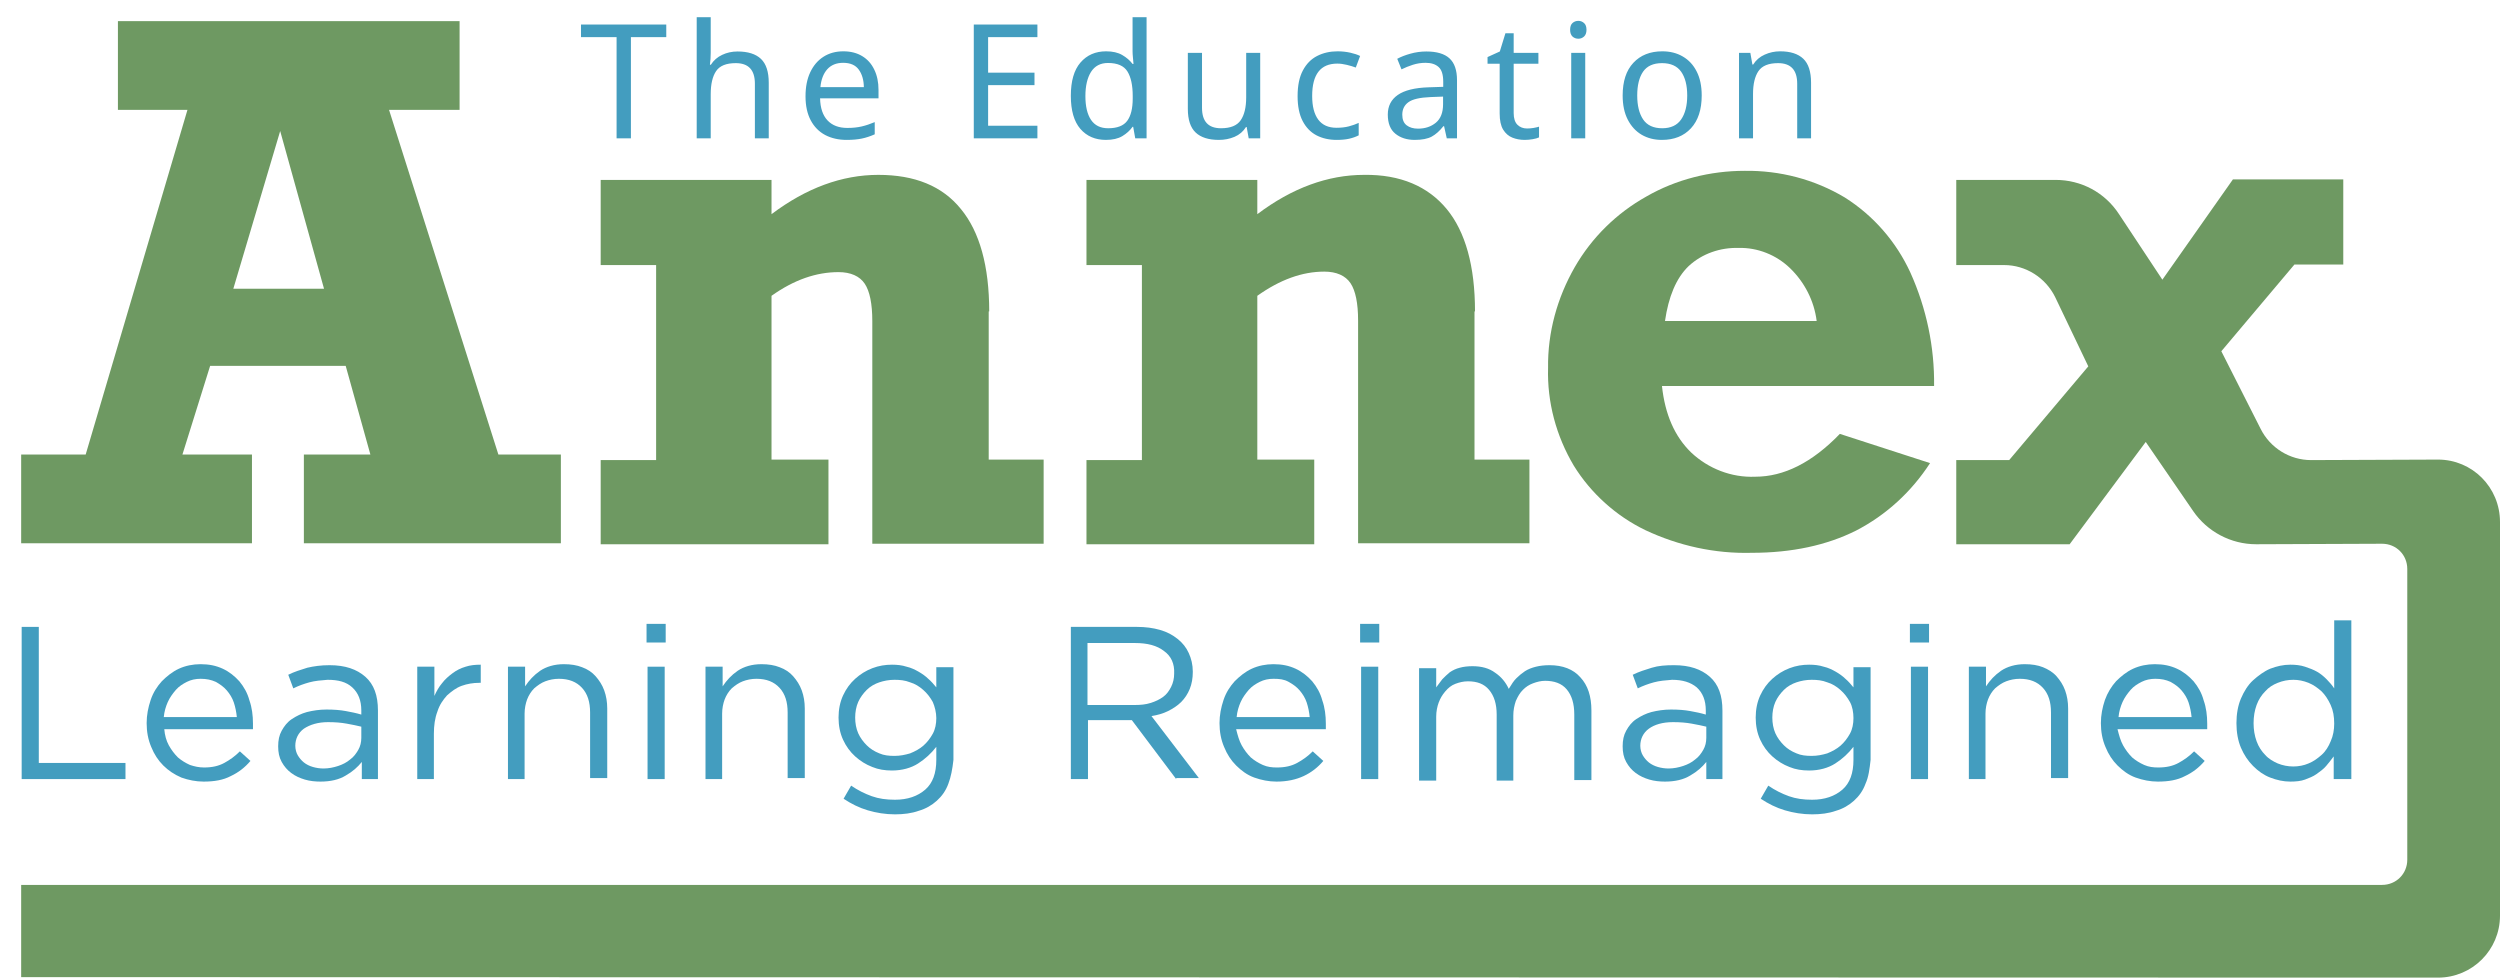
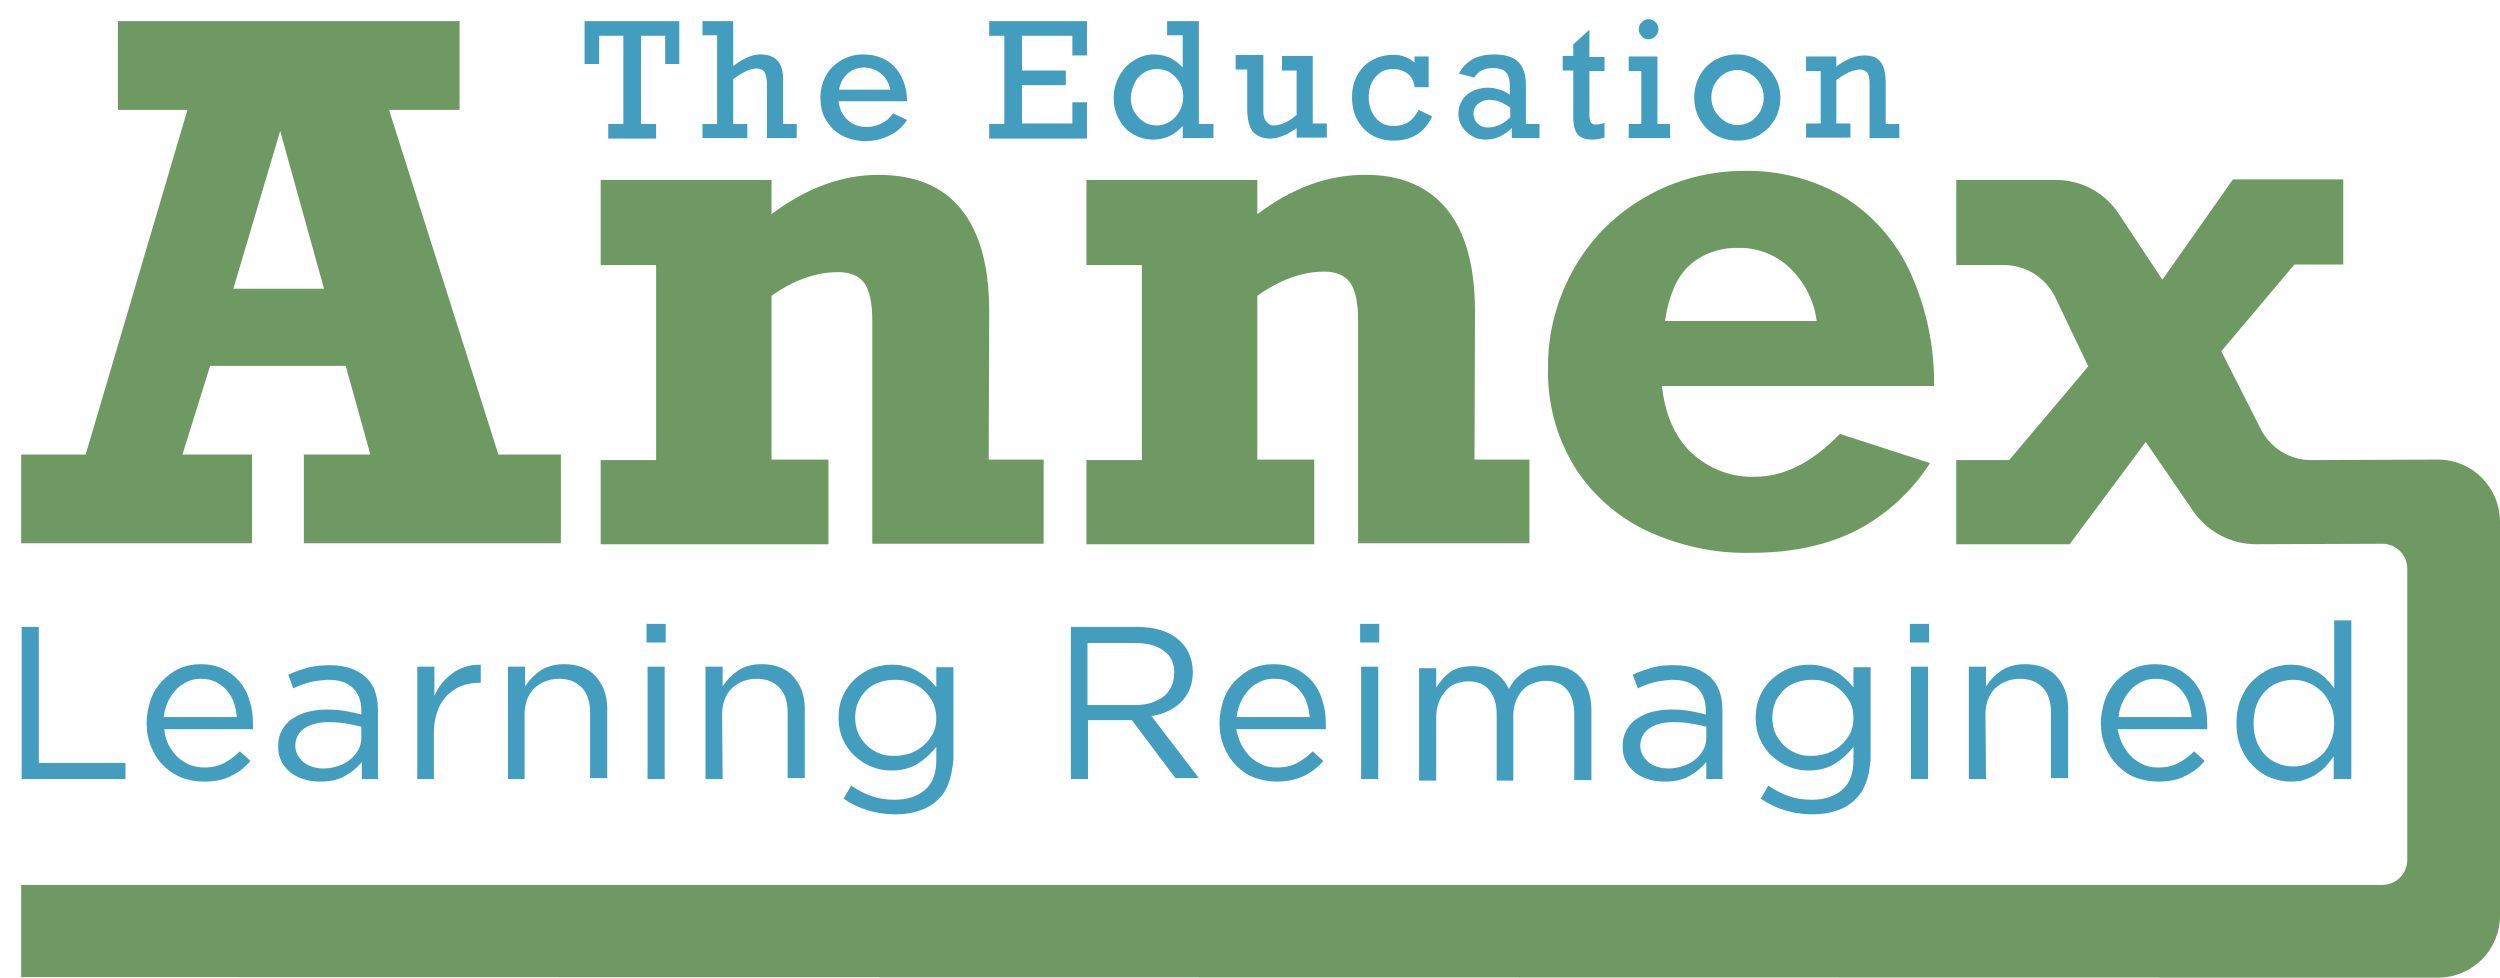
<svg xmlns="http://www.w3.org/2000/svg" version="1.1" id="Layer_1" x="0px" y="0px" viewBox="0 0 496.1 193.9" style="enable-background:new 0 0 496.1 193.9;" xml:space="preserve">
  <style type="text/css">
	.st0{fill:#6E9962;}
- 	.st1{fill:#439DBF;}
- 	.st2{font-family:'Rockwell-Regular';}
- 	.st3{font-size:31.63px;}
- 	.st4{letter-spacing:3;}
- 	.st5{enable-background:new    ;}
+ 	.st1{enable-background:new    ;}
+ 	.st2{fill:#439DBF;}
</style>
  <g id="Layer_2_1_">
    <g id="Layer_1-2">
-       <path class="st0" d="M77.2,21.8h14V4.2H23.4v17.6h13.8L17,90.2H4.2v17.6H50V90.2H36.2l5.5-17.6h26.9l4.9,17.6H60.3v17.6h51V90.2    H98.9L77.2,21.8z M46.3,57.3L55.6,26l8.7,31.3L46.3,57.3z" />
-       <path class="st0" d="M196.3,61.8c0-9-1.9-15.8-5.6-20.3c-3.7-4.6-9.2-6.8-16.4-6.8c-7.2,0-14.3,2.6-21.2,7.8v-6.8h-33.9v16.9h11    v38.7h-11v16.7h45.2V91.2h-11.3V58.7c4.5-3.2,8.9-4.7,13.3-4.7c2.4,0,4.2,0.8,5.2,2.3s1.5,4,1.5,7.4v44.2h34V91.2h-10.9V61.8z" />
-       <path class="st0" d="M292.7,61.8c0-9-1.9-15.8-5.6-20.3s-9.2-6.9-16.4-6.8c-7.2,0-14.3,2.6-21.2,7.8v-6.8h-33.9v16.9h11v38.7h-11    v16.7h45.2V91.2h-11.3V58.7c4.5-3.2,8.9-4.8,13.3-4.8c2.4,0,4.2,0.8,5.2,2.3s1.5,4,1.5,7.4v44.2h34V91.2h-10.9V61.8z" />
+       <path class="st0" d="M77.2,21.8h14V4.2H23.4v17.6h13.8L17,90.2H4.2v17.6H50V90.2H36.2l5.5-17.6h26.9l4.9,17.6H60.3v17.6h51V90.2    H98.9L77.2,21.8z M46.3,57.3L55.6,26l8.7,31.3H46.3z" />
+       <path class="st0" d="M196.3,61.8c0-9-1.9-15.8-5.6-20.3c-3.7-4.6-9.2-6.8-16.4-6.8s-14.3,2.6-21.2,7.8v-6.8h-33.9v16.9h11v38.7    h-11V108h45.2V91.2h-11.3V58.7c4.5-3.2,8.9-4.7,13.3-4.7c2.4,0,4.2,0.8,5.2,2.3s1.5,4,1.5,7.4v44.2h34V91.2h-10.9L196.3,61.8    L196.3,61.8z" />
+       <path class="st0" d="M292.7,61.8c0-9-1.9-15.8-5.6-20.3s-9.2-6.9-16.4-6.8c-7.2,0-14.3,2.6-21.2,7.8v-6.8h-33.9v16.9h11v38.7h-11    V108h45.2V91.2h-11.3V58.7c4.5-3.2,8.9-4.8,13.3-4.8c2.4,0,4.2,0.8,5.2,2.3s1.5,4,1.5,7.4v44.2h34V91.2h-10.9L292.7,61.8    L292.7,61.8z" />
      <path class="st0" d="M348.3,94.6c-4.7,0.2-9.3-1.6-12.7-4.8c-3.3-3.2-5.2-7.6-5.8-13.2h54c0.1-7.7-1.5-15.4-4.7-22.5    c-2.8-6.1-7.3-11.3-13-14.9c-6-3.6-12.9-5.4-19.9-5.3c-6.8,0-13.6,1.7-19.5,5.1c-5.9,3.3-10.8,8.1-14.2,14c-3.5,6.1-5.4,13-5.3,20    c-0.2,6.8,1.6,13.5,5.1,19.4c3.4,5.5,8.4,10,14.2,12.8c6.6,3.1,13.8,4.7,21.1,4.5c8,0,14.9-1.5,20.7-4.4c6-3.1,11-7.7,14.7-13.4    l-17.9-5.8C359.6,91.8,354,94.6,348.3,94.6z M335.1,52.8c2.7-2.5,6.3-3.7,9.9-3.6c3.8-0.1,7.5,1.4,10.2,4    c2.9,2.8,4.8,6.5,5.3,10.5h-30.1C331.1,58.9,332.6,55.2,335.1,52.8z" />
-       <text transform="matrix(1 0 0 1 114.98 27.45)" class="st1 st2 st3 st4">The Education</text>
-       <g class="st5">
-         <path class="st1" d="M4.3,124.4h3.4v27h17.2v3.2H4.3V124.4z" />
+       <g class="st1">
+         <path class="st2" d="M132,12.7V7.1h-4.8v17.5h3v2.9h-9.5v-2.9h3V7.1h-4.8v5.6H116V4.2h18.8v8.5H132z" />
+         <path class="st2" d="M150.9,10.8c3,0,4.5,1.6,4.5,4.9v8.9h2.7v2.8h-5.9V16.8c0-1.2-0.2-2-0.5-2.5s-0.9-0.7-1.6-0.7     c-1.2,0-2.7,0.7-4.6,2.1v8.9h2.8v2.8h-8.9v-2.8h2.9V7h-2.9V4.2h6.1v8.9C147.5,11.6,149.2,10.8,150.9,10.8z" />
+         <path class="st2" d="M180,20.1h-13.6c0.2,1.6,0.8,2.8,1.8,3.7c1,0.9,2.2,1.4,3.7,1.4c1.1,0,2.1-0.2,3-0.7c0.9-0.4,1.7-1.1,2.3-2     l2.8,1.3c-0.9,1.4-2,2.4-3.5,3.1c-1.4,0.7-3,1.1-4.7,1.1c-1.8,0-3.3-0.4-4.7-1.1c-1.4-0.7-2.4-1.8-3.2-3.1s-1.1-2.8-1.1-4.4     c0-1.6,0.4-3.1,1.1-4.4s1.8-2.3,3.1-3.1c1.3-0.7,2.7-1.1,4.3-1.1c1.7,0,3.2,0.4,4.5,1.1c1.3,0.8,2.3,1.8,3,3.2     C179.6,16.6,180,18.2,180,20.1z M171.4,13.4c-1.2,0-2.3,0.4-3.2,1.2c-0.9,0.8-1.5,1.9-1.7,3.2h10.2c-0.3-1.3-0.9-2.4-1.9-3.2     C173.8,13.8,172.7,13.4,171.4,13.4z" />
+         <path class="st2" d="M212.8,11V7.1h-10V14h8.7v2.9h-8.7v7.6h10v-4.2h2.9v7.2h-19.4v-2.9h3V7.1h-3V4.2h19.4V11H212.8z" />
+         <path class="st2" d="M240.8,24.6v2.8h-6.1v-2.4c-1.6,1.8-3.6,2.7-5.8,2.7c-1.6,0-2.9-0.4-4.1-1.1c-1.2-0.7-2.1-1.7-2.8-3     s-1-2.7-1-4.2c0-1.6,0.4-3,1.1-4.3c0.7-1.3,1.7-2.4,2.9-3.1c1.2-0.8,2.6-1.2,4-1.2c1.1,0,2,0.2,3,0.6c0.9,0.4,1.9,1.1,2.7,2V7     h-3.1V4.2h6.3v20.4H240.8z M229.5,24.9c1,0,1.9-0.3,2.7-0.8c0.8-0.5,1.4-1.2,1.9-2.1c0.5-0.9,0.7-1.8,0.7-2.8     c0-1-0.2-1.9-0.7-2.8c-0.5-0.8-1.1-1.5-1.9-2c-0.8-0.5-1.7-0.7-2.7-0.7c-1,0-1.9,0.3-2.6,0.8c-0.8,0.5-1.4,1.2-1.8,2.1     c-0.4,0.9-0.7,1.8-0.7,2.8c0,1.1,0.2,2,0.7,2.8c0.5,0.8,1.1,1.5,1.9,2C227.6,24.6,228.5,24.9,229.5,24.9z" />
+         <path class="st2" d="M252.7,24.9c1.4,0,3-0.7,4.6-2.1v-8.8h-2.9v-2.9h6.1v13.4h2.8v2.8h-6v-1.9c-1.9,1.4-3.7,2.1-5.3,2.1     c-1.5,0-2.6-0.5-3.4-1.4c-0.7-0.9-1.1-2.4-1.1-4.5v-7.8h-2.3v-2.9h5.5v11.3c0,0.8,0.2,1.4,0.5,1.8S252,24.9,252.7,24.9z" />
+         <path class="st2" d="M280.7,12.4v-1.2h2.8v6.1h-2.8c-0.1-1.2-0.6-2.1-1.4-2.7c-0.8-0.6-1.8-0.9-2.9-0.9c-0.9,0-1.8,0.2-2.5,0.7     s-1.3,1.2-1.7,2c-0.4,0.8-0.6,1.8-0.6,2.8c0,1.7,0.5,3.1,1.4,4.2c0.9,1.1,2.1,1.6,3.6,1.6c2.3,0,3.9-1.1,4.9-3.2l2.7,1.3     c-1.5,3.2-4,4.8-7.7,4.8c-1.6,0-3.1-0.4-4.3-1.1s-2.2-1.8-2.9-3.1c-0.7-1.3-1-2.8-1-4.4c0-1.6,0.3-3,1-4.3c0.7-1.3,1.6-2.3,2.9-3     c1.2-0.7,2.6-1.1,4.1-1.1C277.9,10.8,279.4,11.3,280.7,12.4z" />
+         <path class="st2" d="M302.8,16.9v7.7h2.7v2.8H300v-2c-1.5,1.5-3.3,2.3-5.2,2.3c-1,0-1.9-0.2-2.7-0.7c-0.8-0.5-1.5-1.1-2-1.9     c-0.5-0.8-0.7-1.6-0.7-2.6c0-1,0.3-1.9,0.8-2.7s1.3-1.4,2.2-1.8c0.9-0.4,1.9-0.6,2.8-0.6c1.6,0,3.1,0.5,4.4,1.4V17     c0-1.3-0.3-2.2-0.8-2.7c-0.5-0.5-1.4-0.8-2.6-0.8c-0.9,0-1.6,0.2-2.2,0.5s-1.1,0.8-1.4,1.4l-3.1-0.8c0.7-1.3,1.6-2.2,2.8-2.9     c1.2-0.6,2.6-0.9,4.2-0.9c2.2,0,3.8,0.5,4.8,1.5S302.8,14.8,302.8,16.9z M295.3,25.3c1.6,0,3-0.7,4.4-2v-1.9     c-1.4-1.1-2.8-1.6-4.2-1.6c-0.8,0-1.6,0.3-2.2,0.8s-0.9,1.2-0.9,2c0,0.8,0.3,1.4,0.8,1.9S294.4,25.3,295.3,25.3z" />
+         <path class="st2" d="M318.4,11.2v2.9h-3v8.5c0,0.9,0.1,1.5,0.3,1.7c0.2,0.3,0.5,0.4,1,0.4c0.6,0,1.1-0.1,1.7-0.3v2.9     c-1,0.3-1.8,0.4-2.4,0.4c-1.3,0-2.3-0.3-2.9-1c-0.6-0.7-0.9-1.8-0.9-3.5v-9.2h-2.1v-2.9h2.1V8.8l3.2-2.9v5.4H318.4z" />
+         <path class="st2" d="M331.4,24.6v2.8h-8.2v-2.8h2.5V14.1h-2.5v-2.9h5.7v13.4H331.4z M329.1,5.8c0,0.5-0.2,1-0.6,1.4     s-0.8,0.6-1.4,0.6s-1-0.2-1.3-0.6c-0.4-0.4-0.6-0.8-0.6-1.4s0.2-1,0.6-1.4c0.4-0.4,0.8-0.6,1.3-0.6c0.5,0,1,0.2,1.4,0.6     C328.9,4.7,329.1,5.2,329.1,5.8z" />
+         <path class="st2" d="M353.3,19.4c0,1.6-0.4,3-1.1,4.3c-0.8,1.3-1.8,2.3-3.1,3.1c-1.3,0.8-2.7,1.1-4.3,1.1c-1.6,0-3.1-0.4-4.4-1.1     s-2.3-1.8-3.1-3.1c-0.7-1.3-1.1-2.7-1.1-4.3c0-1.6,0.4-3.1,1.1-4.4c0.7-1.3,1.7-2.3,3-3.1c1.3-0.7,2.8-1.1,4.4-1.1     c1.6,0,3,0.4,4.3,1.2s2.3,1.8,3.1,3.1C352.9,16.4,353.3,17.8,353.3,19.4z M344.8,24.8c0.9,0,1.8-0.2,2.6-0.7s1.4-1.2,1.9-2     c0.4-0.8,0.7-1.7,0.7-2.7c0-1-0.2-1.9-0.7-2.7c-0.4-0.8-1.1-1.5-1.9-2c-0.8-0.5-1.7-0.8-2.6-0.8c-0.9,0-1.8,0.2-2.6,0.7     c-0.8,0.5-1.4,1.2-1.9,2c-0.5,0.8-0.7,1.8-0.7,2.7s0.2,1.9,0.7,2.7c0.5,0.8,1.1,1.5,1.9,2C343,24.6,343.9,24.8,344.8,24.8z" />
+         <path class="st2" d="M374.2,16.5v8.1h2.7v2.8H371V16.7c0-1-0.1-1.8-0.4-2.2c-0.3-0.4-0.8-0.7-1.4-0.7c-1.4,0-3,0.7-4.8,2.1v8.6     h2.8v2.8h-8.8v-2.8h2.9V14.1h-2.9v-2.9h6v2c2-1.5,3.9-2.2,5.6-2.2c1.5,0,2.5,0.4,3.2,1.3S374.2,14.6,374.2,16.5z" />
      </g>
-       <g class="st5">
-         <path class="st1" d="M33.5,147.9c0.5,0.9,1.1,1.7,1.8,2.4c0.7,0.6,1.5,1.1,2.4,1.5c0.9,0.3,1.8,0.5,2.8,0.5c1.6,0,2.9-0.3,4-0.9     c1.1-0.6,2.1-1.3,3.1-2.3l2.1,1.9c-1.1,1.3-2.4,2.3-3.9,3c-1.5,0.8-3.3,1.1-5.4,1.1c-1.5,0-3-0.3-4.4-0.8     c-1.4-0.6-2.6-1.4-3.6-2.4c-1-1-1.8-2.2-2.4-3.7c-0.6-1.4-0.9-3-0.9-4.7c0-1.6,0.3-3.1,0.8-4.6s1.3-2.7,2.2-3.7     c1-1,2.1-1.9,3.4-2.5c1.3-0.6,2.8-0.9,4.3-0.9c1.7,0,3.1,0.3,4.4,0.9c1.3,0.6,2.4,1.5,3.3,2.5c0.9,1.1,1.6,2.3,2,3.8     c0.5,1.4,0.7,3,0.7,4.6c0,0.1,0,0.3,0,0.5s0,0.4,0,0.6H32.6C32.7,145.9,33,147,33.5,147.9z M47,142.3c-0.1-1-0.3-2-0.6-2.9     c-0.3-0.9-0.8-1.7-1.4-2.4c-0.6-0.7-1.3-1.2-2.2-1.7c-0.9-0.4-1.8-0.6-3-0.6c-1,0-1.9,0.2-2.7,0.6c-0.8,0.4-1.6,0.9-2.2,1.6     c-0.6,0.7-1.2,1.5-1.6,2.4c-0.4,0.9-0.7,1.9-0.8,3H47z" />
+       <g class="st1">
+         <path class="st2" d="M4.3,124.4h3.4v27h17.2v3.2H4.3V124.4z" />
      </g>
-       <g class="st5">
-         <path class="st1" d="M61.4,135.4c-1.1,0.3-2.2,0.7-3.2,1.2l-1-2.7c1.2-0.6,2.5-1,3.8-1.4c1.3-0.3,2.7-0.5,4.4-0.5     c3.1,0,5.4,0.8,7.1,2.3c1.7,1.5,2.5,3.7,2.5,6.7v13.6h-3.2v-3.4c-0.8,1-1.8,1.9-3.2,2.7c-1.3,0.8-3,1.2-5,1.2     c-1,0-2.1-0.1-3.1-0.4c-1-0.3-1.9-0.7-2.7-1.3c-0.8-0.6-1.4-1.3-1.9-2.2c-0.5-0.9-0.7-1.9-0.7-3.1c0-1.2,0.2-2.2,0.7-3.1     c0.5-0.9,1.1-1.7,2-2.3c0.9-0.6,1.9-1.1,3-1.4c1.2-0.3,2.5-0.5,3.9-0.5c1.5,0,2.7,0.1,3.8,0.3c1.1,0.2,2.1,0.4,3.1,0.7v-0.8     c0-2-0.6-3.5-1.8-4.6s-2.8-1.5-4.9-1.5C63.7,135,62.5,135.1,61.4,135.4z M60.3,144.6c-1.1,0.8-1.7,2-1.7,3.4     c0,0.7,0.2,1.4,0.5,1.9c0.3,0.5,0.7,1,1.2,1.4c0.5,0.4,1.1,0.7,1.8,0.9c0.7,0.2,1.4,0.3,2.1,0.3c1,0,2-0.2,2.9-0.5     c0.9-0.3,1.7-0.7,2.4-1.3c0.7-0.5,1.2-1.2,1.6-1.9c0.4-0.7,0.6-1.5,0.6-2.4v-2.2c-0.8-0.2-1.8-0.4-2.9-0.6     c-1.1-0.2-2.3-0.3-3.7-0.3C63.1,143.3,61.5,143.8,60.3,144.6z" />
+       <g class="st1">
+         <path class="st2" d="M33.5,147.9c0.5,0.9,1.1,1.7,1.8,2.4c0.7,0.6,1.5,1.1,2.4,1.5c0.9,0.3,1.8,0.5,2.8,0.5c1.6,0,2.9-0.3,4-0.9     c1.1-0.6,2.1-1.3,3.1-2.3l2.1,1.9c-1.1,1.3-2.4,2.3-3.9,3c-1.5,0.8-3.3,1.1-5.4,1.1c-1.5,0-3-0.3-4.4-0.8     c-1.4-0.6-2.6-1.4-3.6-2.4s-1.8-2.2-2.4-3.7c-0.6-1.4-0.9-3-0.9-4.7c0-1.6,0.3-3.1,0.8-4.6s1.3-2.7,2.2-3.7c1-1,2.1-1.9,3.4-2.5     c1.3-0.6,2.8-0.9,4.3-0.9c1.7,0,3.1,0.3,4.4,0.9c1.3,0.6,2.4,1.5,3.3,2.5c0.9,1.1,1.6,2.3,2,3.8c0.5,1.4,0.7,3,0.7,4.6     c0,0.1,0,0.3,0,0.5s0,0.4,0,0.6H32.6C32.7,145.9,33,147,33.5,147.9z M47,142.3c-0.1-1-0.3-2-0.6-2.9s-0.8-1.7-1.4-2.4     c-0.6-0.7-1.3-1.2-2.2-1.7c-0.9-0.4-1.8-0.6-3-0.6c-1,0-1.9,0.2-2.7,0.6c-0.8,0.4-1.6,0.9-2.2,1.6c-0.6,0.7-1.2,1.5-1.6,2.4     c-0.4,0.9-0.7,1.9-0.8,3L47,142.3L47,142.3z" />
      </g>
-       <g class="st5">
-         <path class="st1" d="M86.2,154.6h-3.4v-22.3h3.4v5.8c0.4-0.9,0.9-1.8,1.5-2.5c0.6-0.8,1.3-1.4,2.1-2c0.8-0.6,1.6-1,2.6-1.3     c0.9-0.3,1.9-0.4,3-0.4v3.6h-0.3c-1.2,0-2.4,0.2-3.5,0.6s-2,1.1-2.9,1.9c-0.8,0.9-1.5,1.9-1.9,3.2c-0.5,1.3-0.7,2.8-0.7,4.4     V154.6z" />
+       <g class="st1">
+         <path class="st2" d="M61.4,135.4c-1.1,0.3-2.2,0.7-3.2,1.2l-1-2.7c1.2-0.6,2.5-1,3.8-1.4c1.3-0.3,2.7-0.5,4.4-0.5     c3.1,0,5.4,0.8,7.1,2.3S75,138,75,141v13.6h-3.2v-3.4c-0.8,1-1.8,1.9-3.2,2.7c-1.3,0.8-3,1.2-5,1.2c-1,0-2.1-0.1-3.1-0.4     c-1-0.3-1.9-0.7-2.7-1.3s-1.4-1.3-1.9-2.2s-0.7-1.9-0.7-3.1c0-1.2,0.2-2.2,0.7-3.1c0.5-0.9,1.1-1.7,2-2.3s1.9-1.1,3-1.4     c1.2-0.3,2.5-0.5,3.9-0.5c1.5,0,2.7,0.1,3.8,0.3c1.1,0.2,2.1,0.4,3.1,0.7V141c0-2-0.6-3.5-1.8-4.6s-2.8-1.5-4.9-1.5     C63.7,135,62.5,135.1,61.4,135.4z M60.3,144.6c-1.1,0.8-1.7,2-1.7,3.4c0,0.7,0.2,1.4,0.5,1.9s0.7,1,1.2,1.4s1.1,0.7,1.8,0.9     s1.4,0.3,2.1,0.3c1,0,2-0.2,2.9-0.5s1.7-0.7,2.4-1.3c0.7-0.5,1.2-1.2,1.6-1.9s0.6-1.5,0.6-2.4v-2.2c-0.8-0.2-1.8-0.4-2.9-0.6     c-1.1-0.2-2.3-0.3-3.7-0.3C63.1,143.3,61.5,143.8,60.3,144.6z" />
      </g>
-       <g class="st5">
-         <path class="st1" d="M104.2,154.6h-3.4v-22.3h3.4v3.9c0.8-1.2,1.7-2.2,3-3.1c1.2-0.8,2.8-1.3,4.7-1.3c1.4,0,2.6,0.2,3.6,0.6     c1.1,0.4,2,1,2.7,1.8c0.7,0.8,1.3,1.7,1.7,2.8c0.4,1.1,0.6,2.3,0.6,3.6v13.8h-3.4v-13c0-2.1-0.5-3.7-1.6-4.9     c-1.1-1.2-2.6-1.8-4.6-1.8c-1,0-1.9,0.2-2.7,0.5c-0.8,0.3-1.5,0.8-2.2,1.4c-0.6,0.6-1.1,1.4-1.4,2.2s-0.5,1.8-0.5,2.8V154.6z" />
+       <g class="st1">
+         <path class="st2" d="M86.2,154.6h-3.4v-22.3h3.4v5.8c0.4-0.9,0.9-1.8,1.5-2.5c0.6-0.8,1.3-1.4,2.1-2c0.8-0.6,1.6-1,2.6-1.3     c0.9-0.3,1.9-0.4,3-0.4v3.6h-0.3c-1.2,0-2.4,0.2-3.5,0.6s-2,1.1-2.9,1.9c-0.8,0.9-1.5,1.9-1.9,3.2c-0.5,1.3-0.7,2.8-0.7,4.4v9     H86.2z" />
      </g>
-       <g class="st5">
-         <path class="st1" d="M128.3,127.5v-3.7h3.8v3.7H128.3z M128.5,154.6v-22.3h3.4v22.3H128.5z" />
+       <g class="st1">
+         <path class="st2" d="M104.2,154.6h-3.4v-22.3h3.4v3.9c0.8-1.2,1.7-2.2,3-3.1c1.2-0.8,2.8-1.3,4.7-1.3c1.4,0,2.6,0.2,3.6,0.6     c1.1,0.4,2,1,2.7,1.8s1.3,1.7,1.7,2.8c0.4,1.1,0.6,2.3,0.6,3.6v13.8h-3.4v-13c0-2.1-0.5-3.7-1.6-4.9s-2.6-1.8-4.6-1.8     c-1,0-1.9,0.2-2.7,0.5c-0.8,0.3-1.5,0.8-2.2,1.4c-0.6,0.6-1.1,1.4-1.4,2.2s-0.5,1.8-0.5,2.8v13H104.2z" />
      </g>
-       <g class="st5">
-         <path class="st1" d="M143.4,154.6h-3.4v-22.3h3.4v3.9c0.8-1.2,1.7-2.2,3-3.1c1.2-0.8,2.8-1.3,4.7-1.3c1.4,0,2.6,0.2,3.6,0.6     c1.1,0.4,2,1,2.7,1.8c0.7,0.8,1.3,1.7,1.7,2.8c0.4,1.1,0.6,2.3,0.6,3.6v13.8h-3.4v-13c0-2.1-0.5-3.7-1.6-4.9     c-1.1-1.2-2.6-1.8-4.6-1.8c-1,0-1.9,0.2-2.7,0.5c-0.8,0.3-1.5,0.8-2.2,1.4c-0.6,0.6-1.1,1.4-1.4,2.2s-0.5,1.8-0.5,2.8V154.6z" />
+       <g class="st1">
+         <path class="st2" d="M128.3,127.5v-3.7h3.8v3.7H128.3z M128.5,154.6v-22.3h3.4v22.3H128.5z" />
      </g>
-       <g class="st5">
-         <path class="st1" d="M188.2,155.5c-0.5,1.4-1.3,2.5-2.3,3.4c-1,0.9-2.2,1.6-3.6,2c-1.4,0.5-3,0.7-4.7,0.7c-1.9,0-3.7-0.3-5.4-0.8     c-1.7-0.5-3.3-1.3-4.8-2.3l1.5-2.6c1.3,0.9,2.7,1.6,4.1,2.1c1.4,0.5,2.9,0.7,4.6,0.7c2.5,0,4.5-0.7,6-2s2.2-3.3,2.2-5.9v-2.6     c-1,1.3-2.2,2.4-3.6,3.3c-1.4,0.9-3.2,1.4-5.2,1.4c-1.4,0-2.7-0.2-3.9-0.7c-1.3-0.5-2.4-1.2-3.4-2.1c-1-0.9-1.8-2-2.4-3.3     c-0.6-1.3-0.9-2.8-0.9-4.4c0-1.6,0.3-3.1,0.9-4.4c0.6-1.3,1.4-2.4,2.4-3.3c1-0.9,2.1-1.6,3.4-2.1c1.3-0.5,2.6-0.7,3.9-0.7     c1,0,2,0.1,2.9,0.4c0.9,0.2,1.7,0.6,2.4,1c0.7,0.4,1.4,0.9,1.9,1.4c0.6,0.5,1.1,1.1,1.6,1.7v-4h3.4v18.4     C189,152.6,188.7,154.2,188.2,155.5z M185.1,139.3c-0.5-0.9-1.1-1.7-1.9-2.4c-0.8-0.7-1.6-1.2-2.6-1.5c-1-0.4-2-0.5-3.1-0.5     c-1.1,0-2.1,0.2-3,0.5c-0.9,0.3-1.8,0.8-2.5,1.5c-0.7,0.7-1.3,1.5-1.7,2.4c-0.4,0.9-0.6,2-0.6,3.1s0.2,2.2,0.6,3.1     c0.4,0.9,1,1.7,1.7,2.4c0.7,0.7,1.5,1.2,2.5,1.6c0.9,0.4,1.9,0.5,3,0.5c1.1,0,2.1-0.2,3.1-0.5c1-0.4,1.9-0.9,2.6-1.5     c0.8-0.7,1.4-1.5,1.9-2.4c0.5-0.9,0.7-2,0.7-3.1S185.5,140.2,185.1,139.3z" />
+       <g class="st1">
+         <path class="st2" d="M143.4,154.6H140v-22.3h3.4v3.9c0.8-1.2,1.7-2.2,3-3.1c1.2-0.8,2.8-1.3,4.7-1.3c1.4,0,2.6,0.2,3.6,0.6     c1.1,0.4,2,1,2.7,1.8s1.3,1.7,1.7,2.8s0.6,2.3,0.6,3.6v13.8h-3.4v-13c0-2.1-0.5-3.7-1.6-4.9s-2.6-1.8-4.6-1.8     c-1,0-1.9,0.2-2.7,0.5s-1.5,0.8-2.2,1.4c-0.6,0.6-1.1,1.4-1.4,2.2s-0.5,1.8-0.5,2.8L143.4,154.6L143.4,154.6z" />
      </g>
-       <g class="st5">
-         <path class="st1" d="M233.4,154.6l-8.8-11.7h-8.7v11.7h-3.4v-30.2h13.1c1.7,0,3.2,0.2,4.6,0.6c1.4,0.4,2.5,1,3.5,1.8     s1.7,1.7,2.2,2.8c0.5,1.1,0.8,2.3,0.8,3.7c0,1.3-0.2,2.4-0.6,3.4c-0.4,1-1,1.9-1.7,2.6c-0.7,0.7-1.6,1.3-2.6,1.8     c-1,0.5-2.1,0.8-3.3,1l9.4,12.3H233.4z M231,129.2c-1.4-1.1-3.3-1.6-5.8-1.6h-9.4v12.3h9.4c1.1,0,2.2-0.1,3.1-0.4     c1-0.3,1.8-0.7,2.5-1.2c0.7-0.5,1.2-1.2,1.6-2c0.4-0.8,0.6-1.7,0.6-2.6C233.1,131.7,232.4,130.2,231,129.2z" />
+       <g class="st1">
+         <path class="st2" d="M188.2,155.5c-0.5,1.4-1.3,2.5-2.3,3.4s-2.2,1.6-3.6,2c-1.4,0.5-3,0.7-4.7,0.7c-1.9,0-3.7-0.3-5.4-0.8     s-3.3-1.3-4.8-2.3l1.5-2.6c1.3,0.9,2.7,1.6,4.1,2.1c1.4,0.5,2.9,0.7,4.6,0.7c2.5,0,4.5-0.7,6-2s2.2-3.3,2.2-5.9v-2.6     c-1,1.3-2.2,2.4-3.6,3.3c-1.4,0.9-3.2,1.4-5.2,1.4c-1.4,0-2.7-0.2-3.9-0.7c-1.3-0.5-2.4-1.2-3.4-2.1c-1-0.9-1.8-2-2.4-3.3     c-0.6-1.3-0.9-2.8-0.9-4.4c0-1.6,0.3-3.1,0.9-4.4c0.6-1.3,1.4-2.4,2.4-3.3c1-0.9,2.1-1.6,3.4-2.1c1.3-0.5,2.6-0.7,3.9-0.7     c1,0,2,0.1,2.9,0.4c0.9,0.2,1.7,0.6,2.4,1s1.4,0.9,1.9,1.4c0.6,0.5,1.1,1.1,1.6,1.7v-4h3.4v18.4     C189,152.6,188.7,154.2,188.2,155.5z M185.1,139.3c-0.5-0.9-1.1-1.7-1.9-2.4c-0.8-0.7-1.6-1.2-2.6-1.5c-1-0.4-2-0.5-3.1-0.5     s-2.1,0.2-3,0.5s-1.8,0.8-2.5,1.5s-1.3,1.5-1.7,2.4s-0.6,2-0.6,3.1s0.2,2.2,0.6,3.1c0.4,0.9,1,1.7,1.7,2.4s1.5,1.2,2.5,1.6     c0.9,0.4,1.9,0.5,3,0.5s2.1-0.2,3.1-0.5c1-0.4,1.9-0.9,2.6-1.5c0.8-0.7,1.4-1.5,1.9-2.4s0.7-2,0.7-3.1S185.5,140.2,185.1,139.3z" />
      </g>
-       <g class="st5">
-         <path class="st1" d="M246.4,147.9c0.5,0.9,1.1,1.7,1.8,2.4c0.7,0.6,1.5,1.1,2.4,1.5s1.8,0.5,2.8,0.5c1.6,0,2.9-0.3,4-0.9     c1.1-0.6,2.1-1.3,3.1-2.3l2.1,1.9c-1.1,1.3-2.4,2.3-3.9,3s-3.3,1.1-5.4,1.1c-1.5,0-3-0.3-4.4-0.8s-2.6-1.4-3.6-2.4     c-1-1-1.8-2.2-2.4-3.7c-0.6-1.4-0.9-3-0.9-4.7c0-1.6,0.3-3.1,0.8-4.6s1.3-2.7,2.2-3.7c1-1,2.1-1.9,3.4-2.5     c1.3-0.6,2.8-0.9,4.3-0.9c1.7,0,3.1,0.3,4.4,0.9c1.3,0.6,2.4,1.5,3.3,2.5c0.9,1.1,1.6,2.3,2,3.8c0.5,1.4,0.7,3,0.7,4.6     c0,0.1,0,0.3,0,0.5s0,0.4,0,0.6h-17.8C245.6,145.9,245.9,147,246.4,147.9z M259.9,142.3c-0.1-1-0.3-2-0.6-2.9     c-0.3-0.9-0.8-1.7-1.4-2.4c-0.6-0.7-1.3-1.2-2.2-1.7s-1.8-0.6-3-0.6c-1,0-1.9,0.2-2.7,0.6c-0.8,0.4-1.6,0.9-2.2,1.6     c-0.6,0.7-1.2,1.5-1.6,2.4c-0.4,0.9-0.7,1.9-0.8,3H259.9z" />
+       <g class="st1">
+         <path class="st2" d="M233.4,154.6l-8.8-11.7h-8.7v11.7h-3.4v-30.2h13.1c1.7,0,3.2,0.2,4.6,0.6c1.4,0.4,2.5,1,3.5,1.8     s1.7,1.7,2.2,2.8c0.5,1.1,0.8,2.3,0.8,3.7c0,1.3-0.2,2.4-0.6,3.4c-0.4,1-1,1.9-1.7,2.6c-0.7,0.7-1.6,1.3-2.6,1.8s-2.1,0.8-3.3,1     l9.4,12.3h-4.5V154.6z M231,129.2c-1.4-1.1-3.3-1.6-5.8-1.6h-9.4v12.3h9.4c1.1,0,2.2-0.1,3.1-0.4c1-0.3,1.8-0.7,2.5-1.2     s1.2-1.2,1.6-2c0.4-0.8,0.6-1.7,0.6-2.6C233.1,131.7,232.4,130.2,231,129.2z" />
      </g>
-       <g class="st5">
-         <path class="st1" d="M269.9,127.5v-3.7h3.8v3.7H269.9z M270.1,154.6v-22.3h3.4v22.3H270.1z" />
+       <g class="st1">
+         <path class="st2" d="M246.4,147.9c0.5,0.9,1.1,1.7,1.8,2.4c0.7,0.6,1.5,1.1,2.4,1.5s1.8,0.5,2.8,0.5c1.6,0,2.9-0.3,4-0.9     c1.1-0.6,2.1-1.3,3.1-2.3l2.1,1.9c-1.1,1.3-2.4,2.3-3.9,3s-3.3,1.1-5.4,1.1c-1.5,0-3-0.3-4.4-0.8s-2.6-1.4-3.6-2.4     s-1.8-2.2-2.4-3.7c-0.6-1.4-0.9-3-0.9-4.7c0-1.6,0.3-3.1,0.8-4.6s1.3-2.7,2.2-3.7c1-1,2.1-1.9,3.4-2.5c1.3-0.6,2.8-0.9,4.3-0.9     c1.7,0,3.1,0.3,4.4,0.9c1.3,0.6,2.4,1.5,3.3,2.5c0.9,1.1,1.6,2.3,2,3.8c0.5,1.4,0.7,3,0.7,4.6c0,0.1,0,0.3,0,0.5s0,0.4,0,0.6     h-17.8C245.6,145.9,245.9,147,246.4,147.9z M259.9,142.3c-0.1-1-0.3-2-0.6-2.9c-0.3-0.9-0.8-1.7-1.4-2.4s-1.3-1.2-2.2-1.7     s-1.8-0.6-3-0.6c-1,0-1.9,0.2-2.7,0.6c-0.8,0.4-1.6,0.9-2.2,1.6c-0.6,0.7-1.2,1.5-1.6,2.4c-0.4,0.9-0.7,1.9-0.8,3L259.9,142.3     L259.9,142.3z" />
      </g>
-       <g class="st5">
-         <path class="st1" d="M300.9,134.6c0.5-0.5,1.1-1,1.7-1.4c0.6-0.4,1.4-0.7,2.2-0.9c0.8-0.2,1.7-0.3,2.7-0.3c2.6,0,4.7,0.8,6.1,2.4     c1.5,1.6,2.2,3.8,2.2,6.6v13.8h-3.4v-13c0-2.2-0.5-3.8-1.5-5c-1-1.2-2.5-1.7-4.3-1.7c-0.8,0-1.6,0.2-2.4,0.5     c-0.8,0.3-1.4,0.7-2,1.3c-0.6,0.6-1,1.3-1.4,2.2c-0.3,0.9-0.5,1.8-0.5,2.9v12.9h-3.3v-13.1c0-2.1-0.5-3.7-1.5-4.9     c-1-1.2-2.4-1.7-4.2-1.7c-0.9,0-1.7,0.2-2.5,0.5c-0.8,0.3-1.4,0.8-2,1.5s-1,1.4-1.3,2.2c-0.3,0.8-0.5,1.8-0.5,2.8v12.7h-3.4     v-22.3h3.4v3.8c0.4-0.5,0.8-1.1,1.2-1.6c0.5-0.5,1-1,1.5-1.4c0.6-0.4,1.2-0.7,2-0.9c0.7-0.2,1.6-0.3,2.5-0.3     c1.8,0,3.3,0.4,4.5,1.3c1.2,0.8,2.1,1.9,2.7,3.2C300,135.7,300.4,135.1,300.9,134.6z" />
+       <g class="st1">
+         <path class="st2" d="M269.9,127.5v-3.7h3.8v3.7H269.9z M270.1,154.6v-22.3h3.4v22.3H270.1z" />
      </g>
-       <g class="st5">
-         <path class="st1" d="M328.2,135.4c-1.1,0.3-2.2,0.7-3.2,1.2l-1-2.7c1.2-0.6,2.5-1,3.8-1.4s2.7-0.5,4.4-0.5c3.1,0,5.4,0.8,7.1,2.3     c1.7,1.5,2.5,3.7,2.5,6.7v13.6h-3.2v-3.4c-0.8,1-1.8,1.9-3.2,2.7c-1.3,0.8-3,1.2-5,1.2c-1,0-2.1-0.1-3.1-0.4s-1.9-0.7-2.7-1.3     c-0.8-0.6-1.4-1.3-1.9-2.2c-0.5-0.9-0.7-1.9-0.7-3.1c0-1.2,0.2-2.2,0.7-3.1s1.1-1.7,2-2.3s1.9-1.1,3-1.4c1.2-0.3,2.5-0.5,3.9-0.5     c1.5,0,2.7,0.1,3.8,0.3c1.1,0.2,2.1,0.4,3.1,0.7v-0.8c0-2-0.6-3.5-1.8-4.6c-1.2-1-2.8-1.5-4.9-1.5     C330.5,135,329.3,135.1,328.2,135.4z M327.2,144.6c-1.1,0.8-1.7,2-1.7,3.4c0,0.7,0.2,1.4,0.5,1.9c0.3,0.5,0.7,1,1.2,1.4     s1.1,0.7,1.8,0.9c0.7,0.2,1.4,0.3,2.1,0.3c1,0,2-0.2,2.9-0.5c0.9-0.3,1.7-0.7,2.4-1.3c0.7-0.5,1.2-1.2,1.6-1.9s0.6-1.5,0.6-2.4     v-2.2c-0.8-0.2-1.8-0.4-2.9-0.6c-1.1-0.2-2.3-0.3-3.7-0.3C329.9,143.3,328.3,143.8,327.2,144.6z" />
+       <g class="st1">
+         <path class="st2" d="M300.9,134.6c0.5-0.5,1.1-1,1.7-1.4s1.4-0.7,2.2-0.9c0.8-0.2,1.7-0.3,2.7-0.3c2.6,0,4.7,0.8,6.1,2.4     c1.5,1.6,2.2,3.8,2.2,6.6v13.8h-3.4v-13c0-2.2-0.5-3.8-1.5-5s-2.5-1.7-4.3-1.7c-0.8,0-1.6,0.2-2.4,0.5s-1.4,0.7-2,1.3     s-1,1.3-1.4,2.2c-0.3,0.9-0.5,1.8-0.5,2.9v12.9H297v-13.1c0-2.1-0.5-3.7-1.5-4.9s-2.4-1.7-4.2-1.7c-0.9,0-1.7,0.2-2.5,0.5     s-1.4,0.8-2,1.5s-1,1.4-1.3,2.2s-0.5,1.8-0.5,2.8v12.7h-3.4v-22.3h3.4v3.8c0.4-0.5,0.8-1.1,1.2-1.6c0.5-0.5,1-1,1.5-1.4     c0.6-0.4,1.2-0.7,2-0.9c0.7-0.2,1.6-0.3,2.5-0.3c1.8,0,3.3,0.4,4.5,1.3c1.2,0.8,2.1,1.9,2.7,3.2     C300,135.7,300.4,135.1,300.9,134.6z" />
      </g>
-       <g class="st5">
-         <path class="st1" d="M370.2,155.5c-0.5,1.4-1.3,2.5-2.3,3.4c-1,0.9-2.2,1.6-3.6,2c-1.4,0.5-3,0.7-4.7,0.7c-1.9,0-3.7-0.3-5.4-0.8     c-1.7-0.5-3.3-1.3-4.8-2.3l1.5-2.6c1.3,0.9,2.7,1.6,4.1,2.1c1.4,0.5,2.9,0.7,4.6,0.7c2.5,0,4.5-0.7,6-2s2.2-3.3,2.2-5.9v-2.6     c-1,1.3-2.2,2.4-3.6,3.3s-3.2,1.4-5.2,1.4c-1.4,0-2.7-0.2-3.9-0.7c-1.3-0.5-2.4-1.2-3.4-2.1c-1-0.9-1.8-2-2.4-3.3     c-0.6-1.3-0.9-2.8-0.9-4.4c0-1.6,0.3-3.1,0.9-4.4c0.6-1.3,1.4-2.4,2.4-3.3c1-0.9,2.1-1.6,3.4-2.1c1.3-0.5,2.6-0.7,3.9-0.7     c1,0,2,0.1,2.9,0.4c0.9,0.2,1.7,0.6,2.4,1c0.7,0.4,1.4,0.9,1.9,1.4c0.6,0.5,1.1,1.1,1.6,1.7v-4h3.4v18.4     C371,152.6,370.8,154.2,370.2,155.5z M367.1,139.3c-0.5-0.9-1.1-1.7-1.9-2.4c-0.8-0.7-1.6-1.2-2.6-1.5c-1-0.4-2-0.5-3.1-0.5     c-1.1,0-2.1,0.2-3,0.5c-0.9,0.3-1.8,0.8-2.5,1.5c-0.7,0.7-1.3,1.5-1.7,2.4c-0.4,0.9-0.6,2-0.6,3.1s0.2,2.2,0.6,3.1     c0.4,0.9,1,1.7,1.7,2.4s1.5,1.2,2.5,1.6c0.9,0.4,1.9,0.5,3,0.5c1.1,0,2.1-0.2,3.1-0.5c1-0.4,1.9-0.9,2.6-1.5     c0.8-0.7,1.4-1.5,1.9-2.4c0.5-0.9,0.7-2,0.7-3.1S367.6,140.2,367.1,139.3z" />
+       <g class="st1">
+         <path class="st2" d="M328.2,135.4c-1.1,0.3-2.2,0.7-3.2,1.2l-1-2.7c1.2-0.6,2.5-1,3.8-1.4s2.7-0.5,4.4-0.5c3.1,0,5.4,0.8,7.1,2.3     s2.5,3.7,2.5,6.7v13.6h-3.2v-3.4c-0.8,1-1.8,1.9-3.2,2.7c-1.3,0.8-3,1.2-5,1.2c-1,0-2.1-0.1-3.1-0.4s-1.9-0.7-2.7-1.3     c-0.8-0.6-1.4-1.3-1.9-2.2s-0.7-1.9-0.7-3.1c0-1.2,0.2-2.2,0.7-3.1s1.1-1.7,2-2.3s1.9-1.1,3-1.4c1.2-0.3,2.5-0.5,3.9-0.5     c1.5,0,2.7,0.1,3.8,0.3c1.1,0.2,2.1,0.4,3.1,0.7V141c0-2-0.6-3.5-1.8-4.6c-1.2-1-2.8-1.5-4.9-1.5     C330.5,135,329.3,135.1,328.2,135.4z M327.2,144.6c-1.1,0.8-1.7,2-1.7,3.4c0,0.7,0.2,1.4,0.5,1.9s0.7,1,1.2,1.4s1.1,0.7,1.8,0.9     c0.7,0.2,1.4,0.3,2.1,0.3c1,0,2-0.2,2.9-0.5s1.7-0.7,2.4-1.3c0.7-0.5,1.2-1.2,1.6-1.9s0.6-1.5,0.6-2.4v-2.2     c-0.8-0.2-1.8-0.4-2.9-0.6c-1.1-0.2-2.3-0.3-3.7-0.3C329.9,143.3,328.3,143.8,327.2,144.6z" />
      </g>
-       <g class="st5">
-         <path class="st1" d="M379,127.5v-3.7h3.8v3.7H379z M379.2,154.6v-22.3h3.4v22.3H379.2z" />
+       <g class="st1">
+         <path class="st2" d="M370.2,155.5c-0.5,1.4-1.3,2.5-2.3,3.4s-2.2,1.6-3.6,2c-1.4,0.5-3,0.7-4.7,0.7c-1.9,0-3.7-0.3-5.4-0.8     c-1.7-0.5-3.3-1.3-4.8-2.3l1.5-2.6c1.3,0.9,2.7,1.6,4.1,2.1s2.9,0.7,4.6,0.7c2.5,0,4.5-0.7,6-2s2.2-3.3,2.2-5.9v-2.6     c-1,1.3-2.2,2.4-3.6,3.3s-3.2,1.4-5.2,1.4c-1.4,0-2.7-0.2-3.9-0.7c-1.3-0.5-2.4-1.2-3.4-2.1c-1-0.9-1.8-2-2.4-3.3     s-0.9-2.8-0.9-4.4c0-1.6,0.3-3.1,0.9-4.4c0.6-1.3,1.4-2.4,2.4-3.3c1-0.9,2.1-1.6,3.4-2.1s2.6-0.7,3.9-0.7c1,0,2,0.1,2.9,0.4     c0.9,0.2,1.7,0.6,2.4,1c0.7,0.4,1.4,0.9,1.9,1.4c0.6,0.5,1.1,1.1,1.6,1.7v-4h3.4v18.4C371,152.6,370.8,154.2,370.2,155.5z      M367.1,139.3c-0.5-0.9-1.1-1.7-1.9-2.4s-1.6-1.2-2.6-1.5c-1-0.4-2-0.5-3.1-0.5s-2.1,0.2-3,0.5s-1.8,0.8-2.5,1.5     s-1.3,1.5-1.7,2.4c-0.4,0.9-0.6,2-0.6,3.1s0.2,2.2,0.6,3.1c0.4,0.9,1,1.7,1.7,2.4s1.5,1.2,2.5,1.6c0.9,0.4,1.9,0.5,3,0.5     s2.1-0.2,3.1-0.5c1-0.4,1.9-0.9,2.6-1.5c0.8-0.7,1.4-1.5,1.9-2.4s0.7-2,0.7-3.1S367.6,140.2,367.1,139.3z" />
      </g>
-       <g class="st5">
-         <path class="st1" d="M394.1,154.6h-3.4v-22.3h3.4v3.9c0.8-1.2,1.7-2.2,3-3.1c1.2-0.8,2.8-1.3,4.7-1.3c1.4,0,2.6,0.2,3.6,0.6     s2,1,2.7,1.8c0.7,0.8,1.3,1.7,1.7,2.8c0.4,1.1,0.6,2.3,0.6,3.6v13.8h-3.4v-13c0-2.1-0.5-3.7-1.6-4.9c-1.1-1.2-2.6-1.8-4.6-1.8     c-1,0-1.9,0.2-2.7,0.5c-0.8,0.3-1.5,0.8-2.2,1.4c-0.6,0.6-1.1,1.4-1.4,2.2s-0.5,1.8-0.5,2.8V154.6z" />
+       <g class="st1">
+         <path class="st2" d="M379,127.5v-3.7h3.8v3.7H379z M379.2,154.6v-22.3h3.4v22.3H379.2z" />
      </g>
-       <g class="st5">
-         <path class="st1" d="M421.3,147.9c0.5,0.9,1.1,1.7,1.8,2.4c0.7,0.6,1.5,1.1,2.4,1.5s1.8,0.5,2.8,0.5c1.6,0,2.9-0.3,4-0.9     c1.1-0.6,2.1-1.3,3.1-2.3l2.1,1.9c-1.1,1.3-2.4,2.3-3.9,3c-1.5,0.8-3.3,1.1-5.4,1.1c-1.5,0-3-0.3-4.4-0.8s-2.6-1.4-3.6-2.4     c-1-1-1.8-2.2-2.4-3.7c-0.6-1.4-0.9-3-0.9-4.7c0-1.6,0.3-3.1,0.8-4.6c0.5-1.4,1.3-2.7,2.2-3.7c1-1,2.1-1.9,3.4-2.5     c1.3-0.6,2.8-0.9,4.3-0.9c1.7,0,3.1,0.3,4.4,0.9c1.3,0.6,2.4,1.5,3.3,2.5c0.9,1.1,1.6,2.3,2,3.8c0.5,1.4,0.7,3,0.7,4.6     c0,0.1,0,0.3,0,0.5s0,0.4,0,0.6h-17.8C420.5,145.9,420.8,147,421.3,147.9z M434.9,142.3c-0.1-1-0.3-2-0.6-2.9     c-0.3-0.9-0.8-1.7-1.4-2.4c-0.6-0.7-1.3-1.2-2.2-1.7c-0.9-0.4-1.8-0.6-3-0.6c-1,0-1.9,0.2-2.7,0.6c-0.8,0.4-1.6,0.9-2.2,1.6     c-0.6,0.7-1.2,1.5-1.6,2.4s-0.7,1.9-0.8,3H434.9z" />
+       <g class="st1">
+         <path class="st2" d="M394.1,154.6h-3.4v-22.3h3.4v3.9c0.8-1.2,1.7-2.2,3-3.1c1.2-0.8,2.8-1.3,4.7-1.3c1.4,0,2.6,0.2,3.6,0.6     s2,1,2.7,1.8s1.3,1.7,1.7,2.8c0.4,1.1,0.6,2.3,0.6,3.6v13.8H407v-13c0-2.1-0.5-3.7-1.6-4.9s-2.6-1.8-4.6-1.8     c-1,0-1.9,0.2-2.7,0.5c-0.8,0.3-1.5,0.8-2.2,1.4c-0.6,0.6-1.1,1.4-1.4,2.2s-0.5,1.8-0.5,2.8L394.1,154.6L394.1,154.6z" />
      </g>
-       <g class="st5">
-         <path class="st1" d="M463.1,154.6v-4.5c-0.5,0.7-1,1.3-1.5,1.9s-1.2,1.1-1.9,1.6c-0.7,0.5-1.5,0.8-2.3,1.1s-1.8,0.4-2.9,0.4     c-1.4,0-2.7-0.3-4-0.8c-1.3-0.5-2.4-1.3-3.4-2.3s-1.8-2.2-2.4-3.6c-0.6-1.4-0.9-3.1-0.9-4.9c0-1.8,0.3-3.5,0.9-4.9     c0.6-1.4,1.4-2.7,2.4-3.6s2.2-1.8,3.4-2.3c1.3-0.5,2.6-0.8,4-0.8c1,0,2,0.1,2.9,0.4c0.9,0.3,1.7,0.6,2.4,1     c0.7,0.4,1.3,0.9,1.9,1.5s1.1,1.2,1.5,1.8v-13.5h3.4v31.5H463.1z M462.5,139.9c-0.5-1.1-1.1-2-1.8-2.7c-0.8-0.7-1.6-1.3-2.6-1.7     c-1-0.4-2-0.6-3-0.6c-1.1,0-2.1,0.2-3.1,0.6c-1,0.4-1.8,0.9-2.5,1.7c-0.7,0.7-1.3,1.6-1.7,2.7s-0.6,2.3-0.6,3.6     c0,1.3,0.2,2.5,0.6,3.6c0.4,1.1,1,2,1.7,2.7c0.7,0.8,1.6,1.3,2.5,1.7c1,0.4,2,0.6,3.1,0.6c1,0,2.1-0.2,3-0.6c1-0.4,1.8-1,2.6-1.7     c0.8-0.7,1.4-1.7,1.8-2.7c0.5-1.1,0.7-2.3,0.7-3.5C463.2,142.2,463,141,462.5,139.9z" />
+       <g class="st1">
+         <path class="st2" d="M421.3,147.9c0.5,0.9,1.1,1.7,1.8,2.4c0.7,0.6,1.5,1.1,2.4,1.5s1.8,0.5,2.8,0.5c1.6,0,2.9-0.3,4-0.9     c1.1-0.6,2.1-1.3,3.1-2.3l2.1,1.9c-1.1,1.3-2.4,2.3-3.9,3c-1.5,0.8-3.3,1.1-5.4,1.1c-1.5,0-3-0.3-4.4-0.8s-2.6-1.4-3.6-2.4     s-1.8-2.2-2.4-3.7c-0.6-1.4-0.9-3-0.9-4.7c0-1.6,0.3-3.1,0.8-4.6c0.5-1.4,1.3-2.7,2.2-3.7c1-1,2.1-1.9,3.4-2.5s2.8-0.9,4.3-0.9     c1.7,0,3.1,0.3,4.4,0.9c1.3,0.6,2.4,1.5,3.3,2.5c0.9,1.1,1.6,2.3,2,3.8c0.5,1.4,0.7,3,0.7,4.6c0,0.1,0,0.3,0,0.5s0,0.4,0,0.6     h-17.8C420.5,145.9,420.8,147,421.3,147.9z M434.9,142.3c-0.1-1-0.3-2-0.6-2.9c-0.3-0.9-0.8-1.7-1.4-2.4s-1.3-1.2-2.2-1.7     c-0.9-0.4-1.8-0.6-3-0.6c-1,0-1.9,0.2-2.7,0.6c-0.8,0.4-1.6,0.9-2.2,1.6c-0.6,0.7-1.2,1.5-1.6,2.4s-0.7,1.9-0.8,3L434.9,142.3     L434.9,142.3z" />
      </g>
-       <path class="st0" d="M483.8,91.2l-25.2,0.1c-4.2,0-8.1-2.4-10-6.2l-7.8-15.4l14.5-17.2h9.7V35.6h-21.9l-14,19.9l-8.6-13    c-2.8-4.3-7.5-6.8-12.6-6.8h-19.7v16.9h9.5c4.3,0,8.2,2.5,10.1,6.3l6.6,13.8l-15.7,18.6h-10.5v16.7h22.5l15.1-20.3l9.4,13.7    c2.8,4.1,7.5,6.6,12.5,6.6l25-0.1c2.8,0,5,2.2,5,5v57.7c0,2.8-2.2,5-5,5H4.2v18.3l479.6,0.1c6.8,0,12.3-5.5,12.3-12.3v-78.1    C496.1,96.7,490.6,91.2,483.8,91.2C483.8,91.2,483.8,91.2,483.8,91.2z" />
+       <g class="st1">
+         <path class="st2" d="M463.1,154.6v-4.5c-0.5,0.7-1,1.3-1.5,1.9s-1.2,1.1-1.9,1.6c-0.7,0.5-1.5,0.8-2.3,1.1s-1.8,0.4-2.9,0.4     c-1.4,0-2.7-0.3-4-0.8s-2.4-1.3-3.4-2.3s-1.8-2.2-2.4-3.6c-0.6-1.4-0.9-3.1-0.9-4.9c0-1.8,0.3-3.5,0.9-4.9s1.4-2.7,2.4-3.6     s2.2-1.8,3.4-2.3c1.3-0.5,2.6-0.8,4-0.8c1,0,2,0.1,2.9,0.4c0.9,0.3,1.7,0.6,2.4,1c0.7,0.4,1.3,0.9,1.9,1.5s1.1,1.2,1.5,1.8v-13.5     h3.4v31.5L463.1,154.6L463.1,154.6z M462.5,139.9c-0.5-1.1-1.1-2-1.8-2.7c-0.8-0.7-1.6-1.3-2.6-1.7s-2-0.6-3-0.6     c-1.1,0-2.1,0.2-3.1,0.6c-1,0.4-1.8,0.9-2.5,1.7c-0.7,0.7-1.3,1.6-1.7,2.7s-0.6,2.3-0.6,3.6s0.2,2.5,0.6,3.6s1,2,1.7,2.7     c0.7,0.8,1.6,1.3,2.5,1.7c1,0.4,2,0.6,3.1,0.6c1,0,2.1-0.2,3-0.6c1-0.4,1.8-1,2.6-1.7c0.8-0.7,1.4-1.7,1.8-2.7     c0.5-1.1,0.7-2.3,0.7-3.5C463.2,142.2,463,141,462.5,139.9z" />
+       </g>
+       <path class="st0" d="M483.8,91.2l-25.2,0.1c-4.2,0-8.1-2.4-10-6.2l-7.8-15.4l14.5-17.2h9.7V35.6h-21.9l-14,19.9l-8.6-13    c-2.8-4.3-7.5-6.8-12.6-6.8h-19.7v16.9h9.5c4.3,0,8.2,2.5,10.1,6.3l6.6,13.8l-15.7,18.6h-10.5V108h22.5l15.1-20.3l9.4,13.7    c2.8,4.1,7.5,6.6,12.5,6.6l25-0.1c2.8,0,5,2.2,5,5v57.7c0,2.8-2.2,5-5,5H4.2v18.3l479.6,0.1c6.8,0,12.3-5.5,12.3-12.3v-78.1    C496.1,96.7,490.6,91.2,483.8,91.2L483.8,91.2z" />
    </g>
  </g>
</svg>
